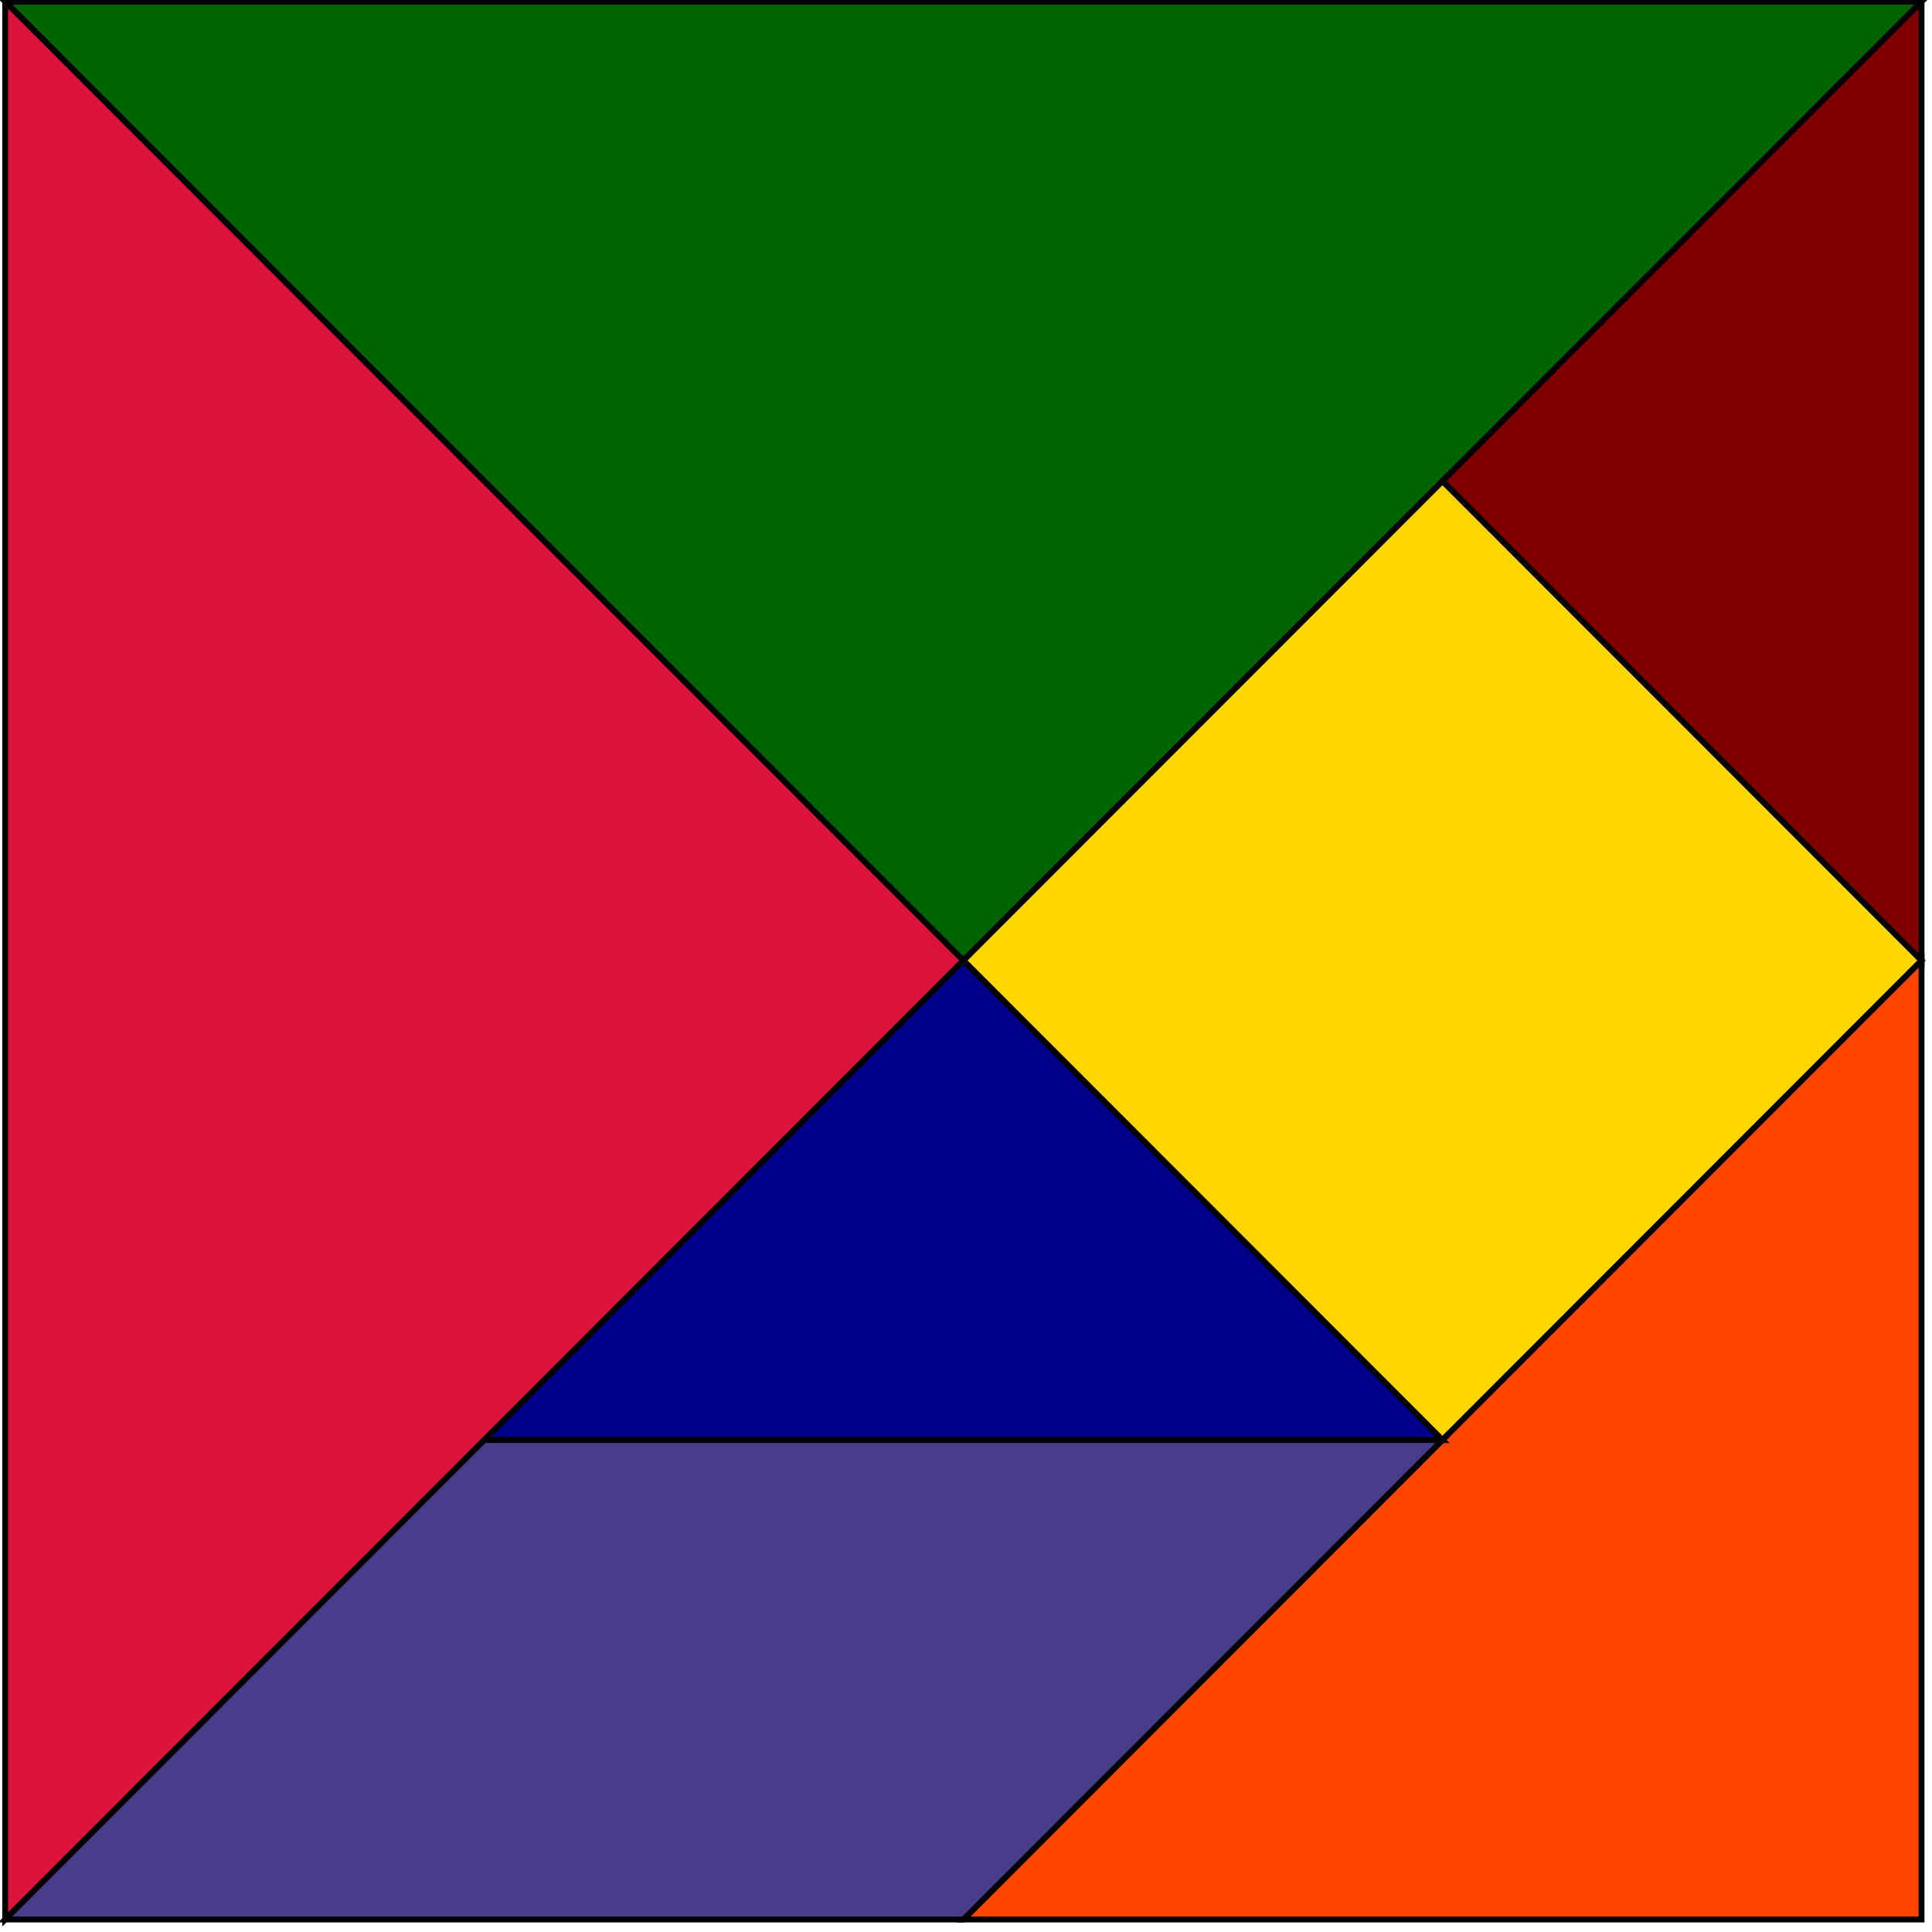
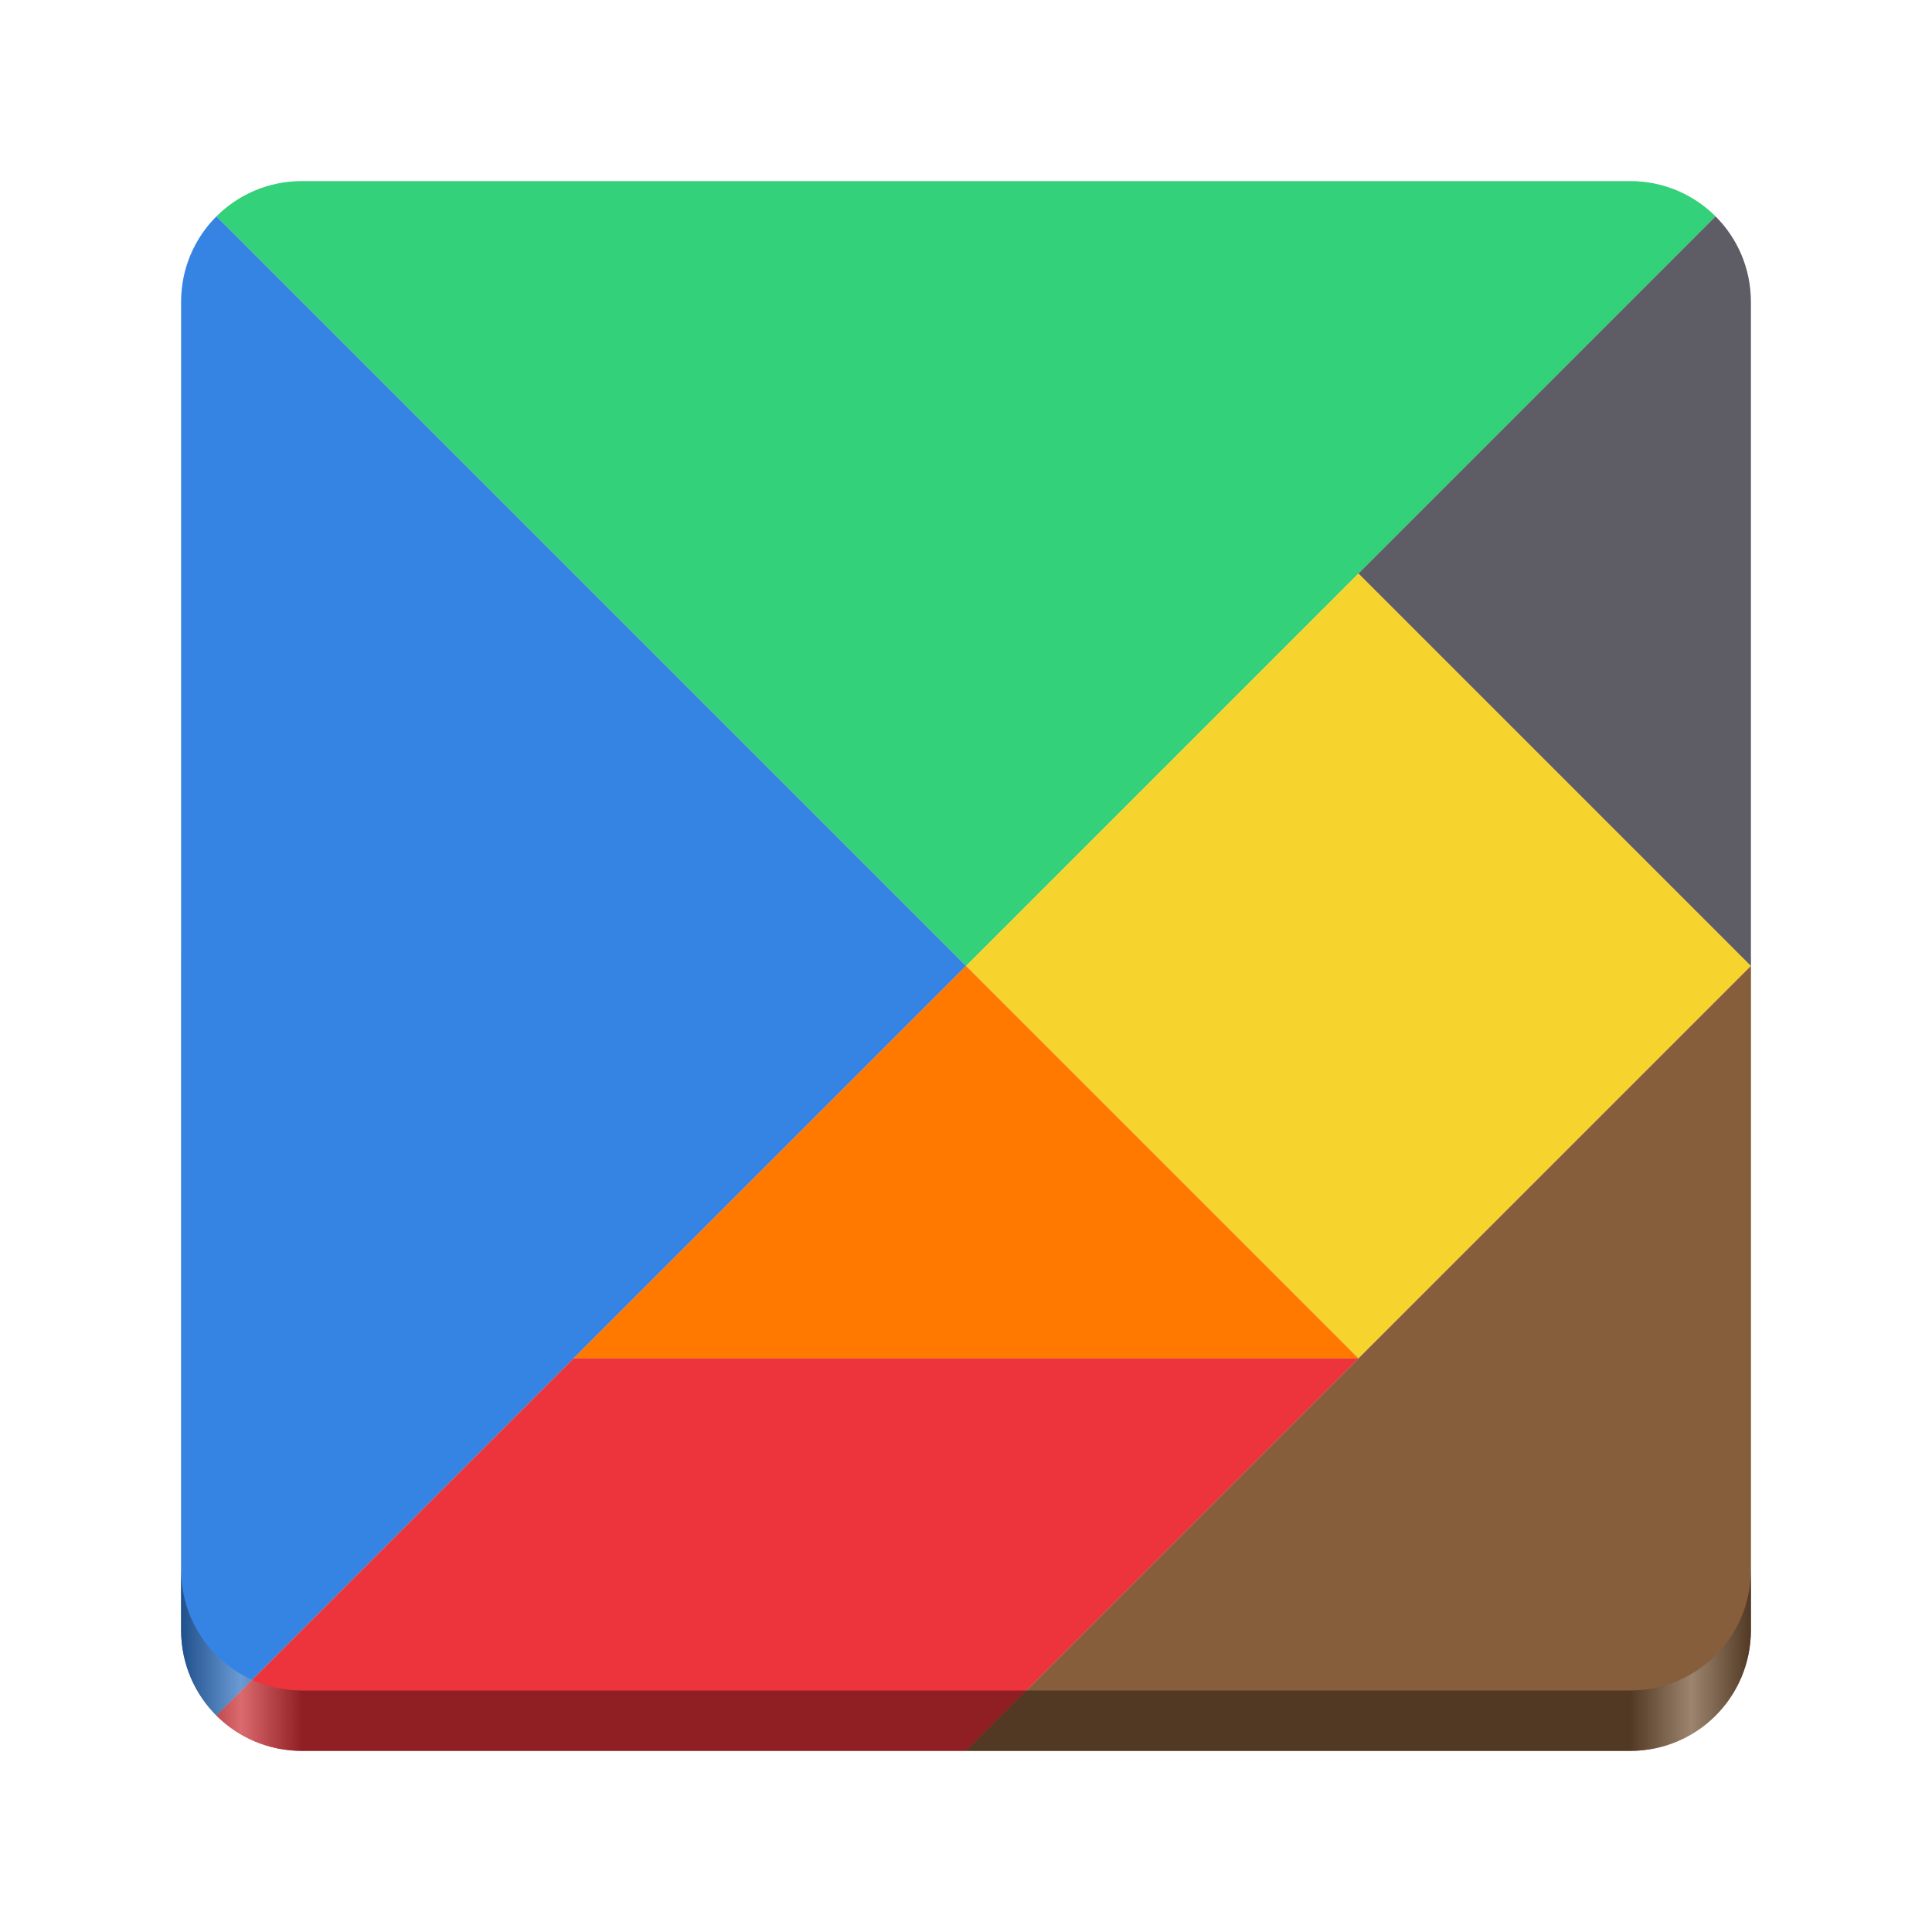
- <svg xmlns="http://www.w3.org/2000/svg" xmlns:xlink="http://www.w3.org/1999/xlink" version="1.1" width="128" height="128" id="svg30">
-   <defs id="defs13">
-     <style type="text/css" id="style2">
-     .Border { fill:none; stroke:blue; stroke-width:5 }
-     .Connect { fill:none; stroke:#888888; stroke-width:2 }
-     .SamplePath { fill:none; stroke:red; stroke-width:5 }
-     .puzzleout { stroke:black; stroke-width:5 }
-     .csqr { fill:gold }
-     .cbig1 { fill:darkgreen }
-     .cbig2 { fill:crimson }
-     .cmid { fill:orangered }
-     .csm1 { fill:maroon }
-     .csm2 { fill:darkblue }
-     .cpar { fill:darkslateblue }
-     .EndPoint { fill:none; stroke:#888888; stroke-width:2 }
-     .CtlPoint { fill:#888888; stroke:none }
-     .AutoCtlPoint { fill:none; stroke:blue; stroke-width:4 }
-     .Label { font-size:22; font-family:Courier }
-   </style>
-     <path id="square" class="csqr puzzleout" d="M 0,0 H 577 V 577 H 0 Z" style="fill:#ffd700;stroke:#000000;stroke-width:5" />
-     <path id="bigtri" d="M 0,-816 816,0 0,816 Z" />
-     <use id="bigtri1" class="cbig1 puzzleout" xlink:href="#bigtri" style="fill:#006400;stroke:#000000;stroke-width:5" x="0" y="0" width="100%" height="100%" />
-     <use id="bigtri2" class="cbig2 puzzleout" xlink:href="#bigtri" style="fill:#dc143c;stroke:#000000;stroke-width:5" x="0" y="0" width="100%" height="100%" />
-     <path id="smalltri" d="M 0,-408 408,0 0,408 Z" />
-     <use id="smalltri1" class="csm1 puzzleout" xlink:href="#smalltri" style="fill:#800000;stroke:#000000;stroke-width:5" x="0" y="0" width="100%" height="100%" />
-     <use id="smalltri2" class="csm2 puzzleout" xlink:href="#smalltri" style="fill:#00008b;stroke:#000000;stroke-width:5" x="0" y="0" width="100%" height="100%" />
-     <path id="midtri" class="cmid puzzleout" d="M 0,0 H 1154 L 577,577 Z" style="fill:#ff4500;stroke:#000000;stroke-width:5" />
-     <path id="para" class="cpar puzzleout" d="m 0,0 h 816 l 408,-408 H 408 Z" style="fill:#483d8b;stroke:#000000;stroke-width:5" />
+ <svg xmlns="http://www.w3.org/2000/svg" xmlns:xlink="http://www.w3.org/1999/xlink" width="128" height="128" id="svg11300" version="1.0" style="display:inline;enable-background:new" viewBox="0 0 128 128" enable-background="new">
+   <defs id="defs3">
+     <linearGradient y2="-449.394" x2="536.596" y1="-449.394" x1="88.596" gradientTransform="matrix(0.2321429,0,0,0.1973684,-8.56688,204.6962)" gradientUnits="userSpaceOnUse" id="linearGradient1138" xlink:href="#linearGradient1153" />
+     <linearGradient id="linearGradient1153">
+       <stop style="stop-color:#000000;stop-opacity:1" offset="0" id="stop1141" />
+       <stop id="stop1143" offset="0.038" style="stop-color:#c0bfbc;stop-opacity:1" />
+       <stop style="stop-color:#000000;stop-opacity:1" offset="0.077" id="stop1145" />
+       <stop id="stop1147" offset="0.923" style="stop-color:#000000;stop-opacity:1" />
+       <stop style="stop-color:#c0bfbc;stop-opacity:1" offset="0.962" id="stop1149" />
+       <stop style="stop-color:#000000;stop-opacity:1" offset="1" id="stop1151" />
+     </linearGradient>
+     <linearGradient y2="-449.394" x2="536.596" y1="-449.394" x1="88.596" gradientTransform="matrix(0.2321429,0,0,0.1973684,-8.56688,204.6962)" gradientUnits="userSpaceOnUse" id="linearGradient1064" xlink:href="#linearGradient1073" />
+     <linearGradient id="linearGradient1073">
+       <stop id="stop1060" offset="0" style="stop-color:#77767b;stop-opacity:1" />
+       <stop style="stop-color:#c0bfbc;stop-opacity:1" offset="0.038" id="stop1062" />
+       <stop id="stop1064" offset="0.077" style="stop-color:#9a9996;stop-opacity:1" />
+       <stop style="stop-color:#9a9996;stop-opacity:1" offset="0.923" id="stop1067" />
+       <stop id="stop1069" offset="0.962" style="stop-color:#c0bfbc;stop-opacity:1" />
+       <stop id="stop1071" offset="1" style="stop-color:#77767b;stop-opacity:1" />
+     </linearGradient>
  </defs>
-   <g id="tangram-square" transform="matrix(0.05501033,0.05505214,-0.05501033,0.05505214,18.9364,18.71739)">
-     <use xlink:href="#bigtri1" transform="rotate(45,816,0)" id="use15" x="0" y="0" width="100%" height="100%" />
-     <use xlink:href="#bigtri2" transform="rotate(-45,816,0)" id="use17" x="0" y="0" width="100%" height="100%" />
-     <use xlink:href="#smalltri1" transform="rotate(135,731.5006,-204.0004)" id="use19" x="0" y="0" width="100%" height="100%" />
-     <use xlink:href="#square" transform="translate(816,-577)" id="use21" x="0" y="0" width="100%" height="100%" />
-     <use xlink:href="#midtri" transform="rotate(-90,985,-408)" id="use23" x="0" y="0" width="100%" height="100%" />
-     <use xlink:href="#smalltri2" transform="rotate(-135,612,-84.49957)" id="use25" x="0" y="0" width="100%" height="100%" />
-     <use xlink:href="#para" transform="rotate(-45,1801.001,-408.0006)" id="use27" x="0" y="0" width="100%" height="100%" />
+   <g id="g924">
+     <rect ry="8" rx="8" y="56" x="12" height="60" width="104" id="rect1048" style="display:inline;opacity:1;vector-effect:none;fill:url(#linearGradient1064);fill-opacity:1;stroke:none;stroke-width:0.25;stroke-linecap:butt;stroke-linejoin:miter;stroke-miterlimit:4;stroke-dasharray:none;stroke-dashoffset:0;stroke-opacity:1;marker:none;marker-start:none;marker-mid:none;marker-end:none;paint-order:normal;enable-background:new" />
+     <rect style="display:inline;opacity:1;vector-effect:none;fill:#deddda;fill-opacity:1;stroke:none;stroke-width:0.25;stroke-linecap:butt;stroke-linejoin:miter;stroke-miterlimit:4;stroke-dasharray:none;stroke-dashoffset:0;stroke-opacity:1;marker:none;marker-start:none;marker-mid:none;marker-end:none;paint-order:normal;enable-background:new" id="rect929-36-9" width="104" height="100" x="12" y="12" rx="8" ry="8" />
+     <g id="g1044" transform="matrix(1.368421,0,0,1.368421,-23.57895,-256.2105)" style="display:inline;stroke-width:0.731;enable-background:new">
+       <path style="fill:#33d17a;stroke:none;stroke-width:1px;stroke-linecap:butt;stroke-linejoin:miter;stroke-opacity:1" d="m 28,28 c -2.216,0 -4.216,0.892 -5.662,2.338 L 72,80 121.662,30.338 C 120.216,28.892 118.216,28 116,28 Z" transform="matrix(0.7307692,0,0,0.7307692,11.38462,175.5385)" id="path975" />
+       <path style="fill:#3584e4;fill-opacity:1;stroke:none;stroke-width:1px;stroke-linecap:butt;stroke-linejoin:miter;stroke-opacity:1" d="M 22.338,30.338 C 20.892,31.784 20,33.784 20,36 v 88 c 0,2.216 0.892,4.216 2.338,5.662 L 72,80 Z" transform="matrix(0.7307692,0,0,0.7307692,11.38462,175.5385)" id="path977" />
+       <path style="fill:#5e5c64;stroke:none;stroke-width:1px;stroke-linecap:butt;stroke-linejoin:miter;stroke-opacity:1" d="M 121.662,30.338 98,54 124,80 V 36 c 0,-2.216 -0.892,-4.216 -2.338,-5.662 z" id="path979" transform="matrix(0.7307692,0,0,0.7307692,11.38462,175.5385)" />
+       <rect y="210.718" x="-120.208" height="26.87" width="26.87" id="rect981" style="display:inline;opacity:1;vector-effect:none;fill:#f6d32d;fill-opacity:1;stroke:none;stroke-width:0.183;stroke-linecap:butt;stroke-linejoin:miter;stroke-miterlimit:4;stroke-dasharray:none;stroke-dashoffset:0;stroke-opacity:1;marker:none;marker-start:none;marker-mid:none;marker-end:none;paint-order:normal;enable-background:new" transform="rotate(-45)" />
+       <path style="fill:#865e3c;stroke:none;stroke-width:1px;stroke-linecap:butt;stroke-linejoin:miter;stroke-opacity:1" d="m 124,80 -52,52 h 44 c 4.432,0 8,-3.568 8,-8 z" transform="matrix(0.7307692,0,0,0.7307692,11.38462,175.5385)" id="path983" />
+       <path style="fill:#ff7800;fill-opacity:1;stroke:none;stroke-width:0.731px;stroke-linecap:butt;stroke-linejoin:miter;stroke-opacity:1" d="M 83,253 H 45 l 19,-19 z" id="path985" />
+       <path style="fill:#ed333b;fill-opacity:1;stroke:none;stroke-width:1px;stroke-linecap:butt;stroke-linejoin:miter;stroke-opacity:1" d="M 46,106 22.338,129.662 C 23.784,131.108 25.784,132 28,132 h 44 l 26,-26 z" transform="matrix(0.7307692,0,0,0.7307692,11.38462,175.5385)" id="path1013" />
+     </g>
+     <path style="display:inline;opacity:0.393;vector-effect:none;fill:url(#linearGradient1138);fill-opacity:1;stroke:none;stroke-width:0.25;stroke-linecap:butt;stroke-linejoin:miter;stroke-miterlimit:4;stroke-dasharray:none;stroke-dashoffset:0;stroke-opacity:1;marker:none;marker-start:none;marker-mid:none;marker-end:none;paint-order:normal;enable-background:new" d="m 12,104 v 4 c 0,4.432 3.568,8 8,8 h 88 c 4.432,0 8,-3.568 8,-8 v -4 c 0,4.432 -3.568,8 -8,8 H 20 c -4.432,0 -8,-3.568 -8,-8 z" id="rect1134" />
  </g>
</svg>
